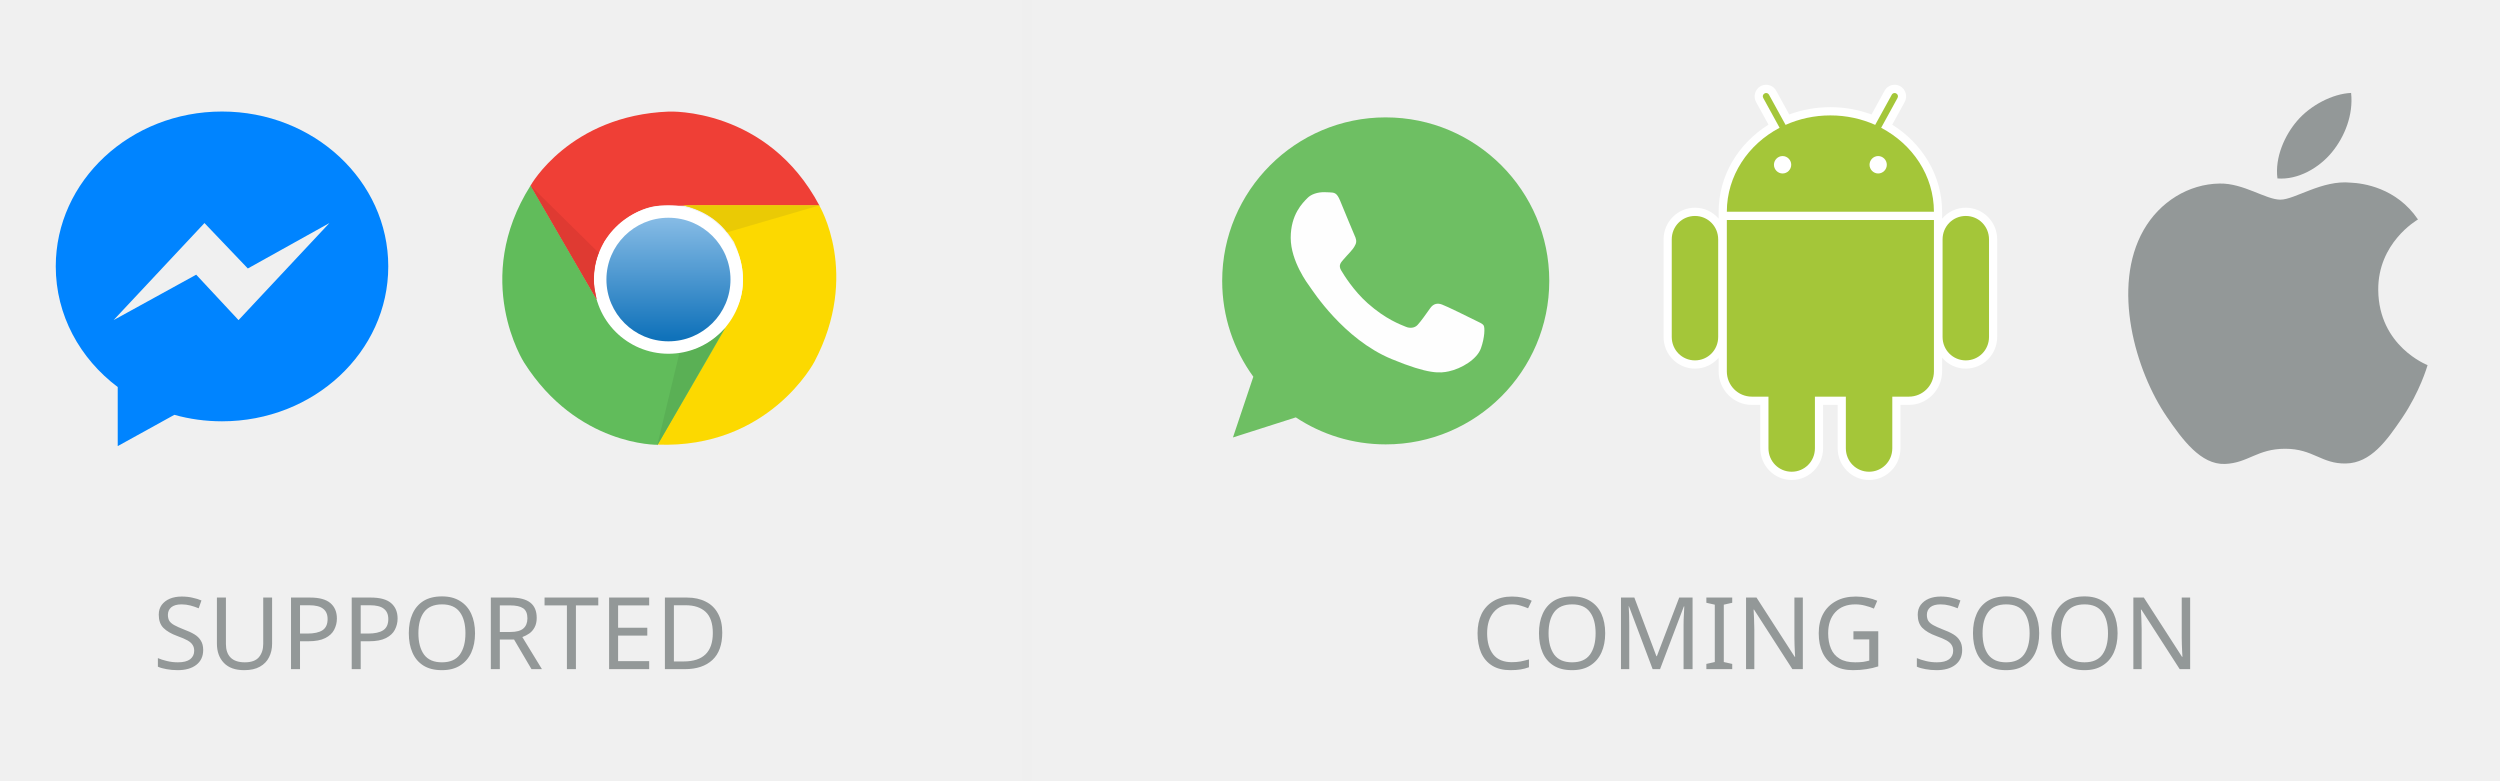
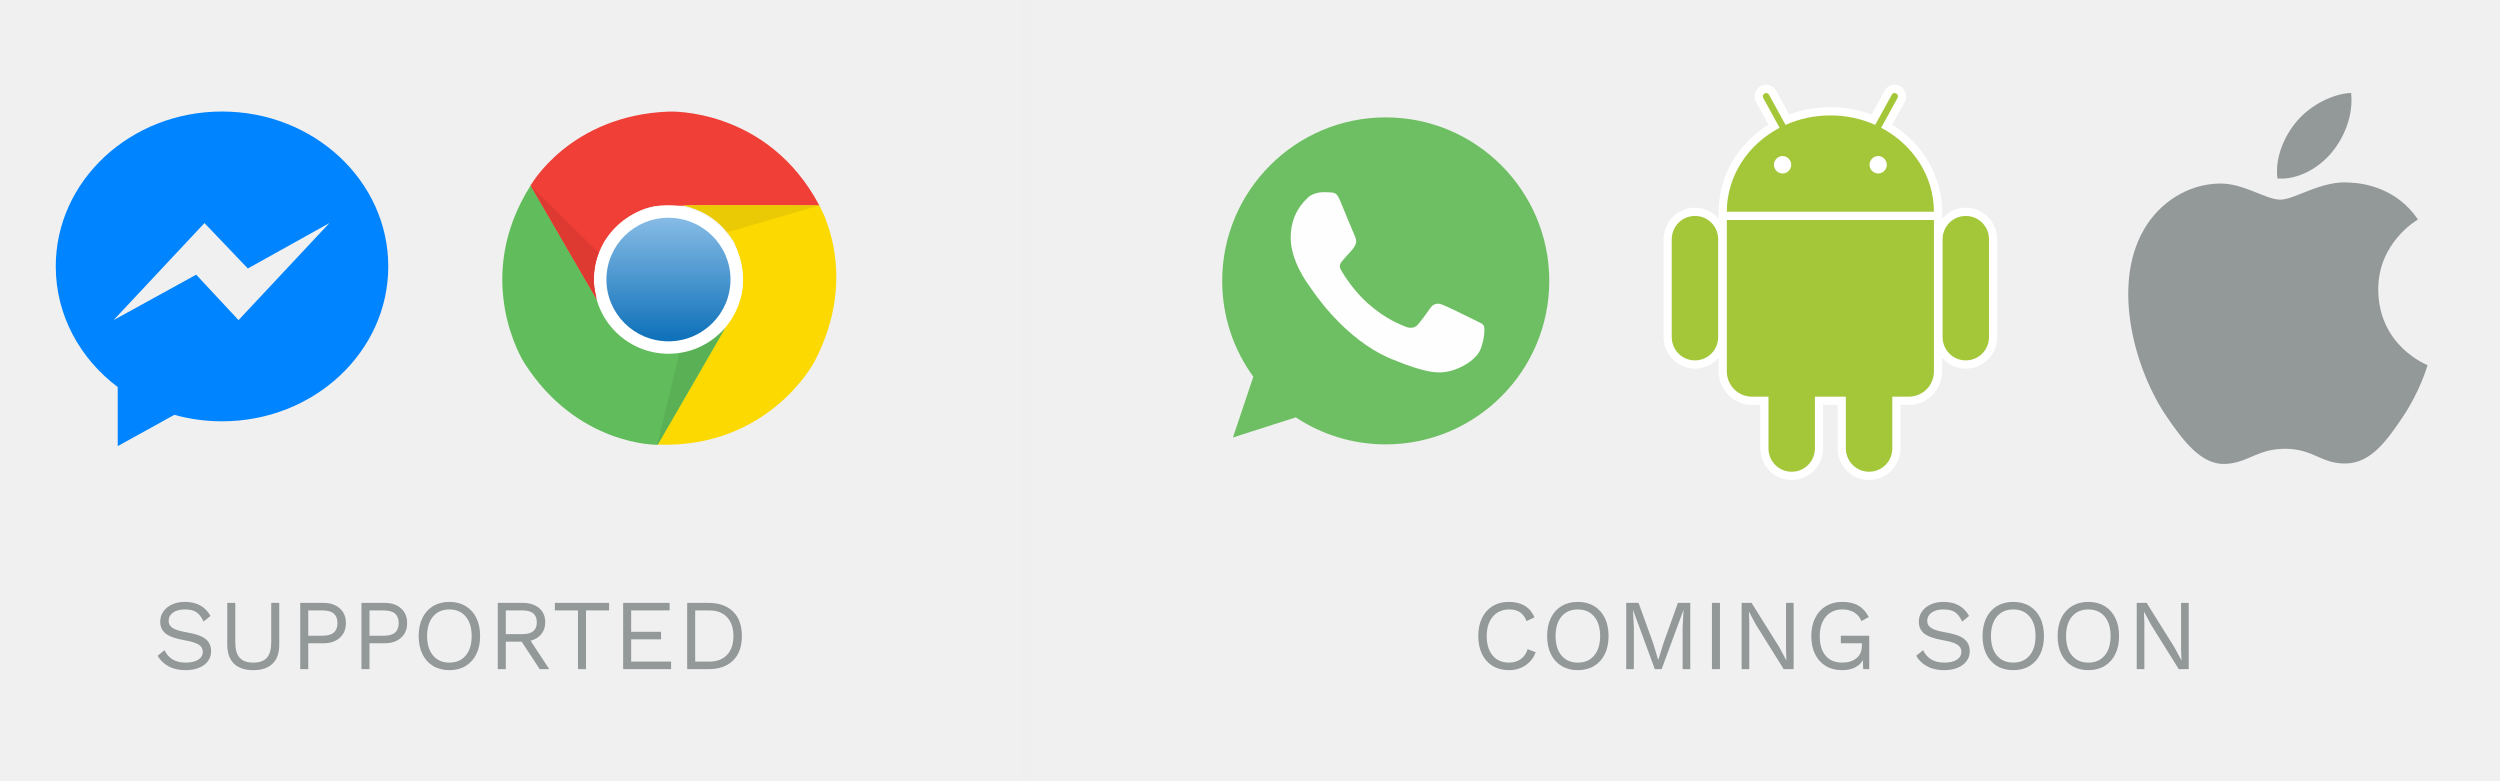
<svg xmlns="http://www.w3.org/2000/svg" width="269px" height="84px" viewBox="0 0 269 84" version="1.1">
  <defs>
    <linearGradient x1="49.998%" y1="0.706%" x2="49.998%" y2="96.99%" id="linearGradient-1">
      <stop stop-color="#86BBE5" offset="0%" />
      <stop stop-color="#1072BA" offset="100%" />
    </linearGradient>
    <linearGradient x1="-375.73%" y1="-167.519%" x2="-375.73%" y2="-163.85%" id="linearGradient-2">
      <stop stop-color="#6EBF61" offset="0%" />
      <stop stop-color="#50A557" offset="23.14%" />
      <stop stop-color="#2A904F" offset="52.16%" />
      <stop stop-color="#50A557" offset="81.18%" />
      <stop stop-color="#6EBF63" offset="100%" />
    </linearGradient>
  </defs>
  <g id="Page-1" stroke="none" stroke-width="1" fill="none" fill-rule="evenodd">
    <g id="Desktop---Sales" transform="translate(-671, -564)">
      <g id="platforms" transform="translate(0, 492)">
        <g id="Group-12" transform="translate(671, 72)">
          <g id="Group-9" transform="translate(0, 6)">
-             <text id="SUPPORTED" font-family="WorkSans-Regular, Work Sans" font-size="10.8" font-weight="normal" fill="#939898">
-               <tspan x="16.44" y="66">SUPPORTED</tspan>
-             </text>
+             <path d="M22.65,60.276 L21.905,60.881 C21.689,60.406 21.432,60.069 21.133,59.871 C20.834,59.673 20.425,59.574 19.907,59.574 C19.36,59.574 18.93,59.687 18.616,59.914 C18.303,60.141 18.147,60.431 18.147,60.784 C18.147,61.014 18.208,61.205 18.33,61.356 C18.453,61.507 18.656,61.639 18.94,61.75 C19.225,61.862 19.619,61.961 20.123,62.047 C21.066,62.206 21.734,62.443 22.126,62.76 C22.519,63.077 22.715,63.516 22.715,64.078 C22.715,64.481 22.602,64.835 22.375,65.141 C22.148,65.447 21.826,65.685 21.408,65.854 C20.991,66.023 20.508,66.108 19.961,66.108 C19.241,66.108 18.627,65.968 18.12,65.687 C17.612,65.406 17.225,65.032 16.959,64.564 L17.704,63.959 C17.898,64.384 18.184,64.713 18.562,64.947 C18.94,65.181 19.414,65.298 19.983,65.298 C20.544,65.298 20.991,65.195 21.322,64.99 C21.653,64.785 21.819,64.495 21.819,64.121 C21.819,63.804 21.675,63.552 21.387,63.365 C21.099,63.178 20.587,63.019 19.853,62.89 C18.903,62.724 18.229,62.486 17.833,62.177 C17.437,61.867 17.239,61.435 17.239,60.881 C17.239,60.499 17.347,60.146 17.563,59.822 C17.779,59.498 18.089,59.241 18.492,59.05 C18.895,58.859 19.363,58.764 19.896,58.764 C21.171,58.764 22.089,59.268 22.65,60.276 Z M30.048,63.343 C30.048,64.258 29.809,64.947 29.33,65.411 C28.851,65.876 28.158,66.108 27.251,66.108 C26.344,66.108 25.651,65.874 25.172,65.406 C24.693,64.938 24.454,64.25 24.454,63.343 L24.454,58.872 L25.318,58.872 L25.318,63.127 C25.318,63.876 25.474,64.425 25.788,64.774 C26.101,65.123 26.589,65.298 27.251,65.298 C27.913,65.298 28.401,65.123 28.714,64.774 C29.028,64.425 29.184,63.876 29.184,63.127 L29.184,58.872 L30.048,58.872 L30.048,63.343 Z M36.561,59.461 C37,59.853 37.219,60.38 37.219,61.043 C37.219,61.705 37,62.233 36.561,62.625 C36.121,63.017 35.542,63.214 34.822,63.214 L33.169,63.214 L33.169,66 L32.305,66 L32.305,58.872 L34.822,58.872 C35.542,58.872 36.121,59.068 36.561,59.461 Z M35.918,62.063 C36.181,61.837 36.312,61.496 36.312,61.043 C36.312,60.589 36.181,60.249 35.918,60.022 C35.655,59.795 35.247,59.682 34.692,59.682 L33.169,59.682 L33.169,62.404 L34.692,62.404 C35.247,62.404 35.655,62.29 35.918,62.063 Z M43.149,59.461 C43.588,59.853 43.807,60.38 43.807,61.043 C43.807,61.705 43.588,62.233 43.149,62.625 C42.709,63.017 42.13,63.214 41.41,63.214 L39.757,63.214 L39.757,66 L38.893,66 L38.893,58.872 L41.41,58.872 C42.13,58.872 42.709,59.068 43.149,59.461 Z M42.506,62.063 C42.769,61.837 42.9,61.496 42.9,61.043 C42.9,60.589 42.769,60.249 42.506,60.022 C42.243,59.795 41.835,59.682 41.28,59.682 L39.757,59.682 L39.757,62.404 L41.28,62.404 C41.835,62.404 42.243,62.29 42.506,62.063 Z M50.104,59.212 C50.601,59.511 50.984,59.936 51.254,60.487 C51.524,61.037 51.659,61.687 51.659,62.436 C51.659,63.185 51.524,63.835 51.254,64.385 C50.984,64.936 50.601,65.361 50.104,65.66 C49.607,65.959 49.024,66.108 48.354,66.108 C47.685,66.108 47.101,65.959 46.605,65.66 C46.108,65.361 45.724,64.936 45.454,64.385 C45.184,63.835 45.049,63.185 45.049,62.436 C45.049,61.687 45.184,61.037 45.454,60.487 C45.724,59.936 46.108,59.511 46.605,59.212 C47.101,58.913 47.685,58.764 48.354,58.764 C49.024,58.764 49.607,58.913 50.104,59.212 Z M46.599,60.335 C46.171,60.843 45.957,61.543 45.957,62.436 C45.957,63.329 46.171,64.029 46.599,64.537 C47.028,65.044 47.613,65.298 48.354,65.298 C49.096,65.298 49.681,65.044 50.109,64.537 C50.538,64.029 50.752,63.329 50.752,62.436 C50.752,61.543 50.538,60.843 50.109,60.335 C49.681,59.828 49.096,59.574 48.354,59.574 C47.613,59.574 47.028,59.828 46.599,60.335 Z M56.13,63.041 L54.424,63.041 L54.424,66 L53.56,66 L53.56,58.872 L56.26,58.872 C56.987,58.872 57.57,59.059 58.009,59.434 C58.449,59.808 58.668,60.316 58.668,60.956 C58.668,61.46 58.528,61.885 58.247,62.231 C57.966,62.576 57.581,62.814 57.091,62.944 L59.1,66 L58.074,66 L56.13,63.041 Z M54.424,62.231 L56.249,62.231 C57.257,62.231 57.761,61.806 57.761,60.956 C57.761,60.107 57.257,59.682 56.249,59.682 L54.424,59.682 L54.424,62.231 Z M65.537,59.682 L63.053,59.682 L63.053,66 L62.189,66 L62.189,59.682 L59.705,59.682 L59.705,58.872 L65.537,58.872 L65.537,59.682 Z M72.211,65.19 L72.211,66 L67.049,66 L67.049,58.872 L72.049,58.872 L72.049,59.682 L67.913,59.682 L67.913,61.982 L71.131,61.982 L71.131,62.792 L67.913,62.792 L67.913,65.19 L72.211,65.19 Z M78.875,59.801 C79.509,60.42 79.825,61.298 79.825,62.436 C79.825,63.574 79.509,64.452 78.875,65.071 C78.241,65.69 77.363,66 76.24,66 L73.939,66 L73.939,58.872 L76.24,58.872 C77.363,58.872 78.241,59.182 78.875,59.801 Z M78.232,64.461 C78.69,63.975 78.918,63.3 78.918,62.436 C78.918,61.572 78.69,60.897 78.232,60.411 C77.775,59.925 77.14,59.682 76.326,59.682 L74.803,59.682 L74.803,65.19 L76.326,65.19 C77.14,65.19 77.775,64.947 78.232,64.461 Z" id="SUPPORTED-Copy" fill="#939898" />
            <g id="Group-8">
              <g id="Group-4">
                <g id="Facebook-Messenger-(1)" transform="translate(6, 6)" fill-rule="nonzero" fill="#0084FF">
                  <g id="Facebook_Messenger">
                    <g id="Facebook_Messenger_1_">
                      <path d="M17.889,0 C8.009,0 0,7.462 0,16.667 C0,21.912 2.601,26.59 6.667,29.645 L6.667,36 L12.758,32.636 C14.383,33.089 16.105,33.333 17.889,33.333 C27.769,33.333 35.778,25.871 35.778,16.667 C35.778,7.462 27.769,0 17.889,0 Z M19.667,22.444 L15.111,17.556 L6.222,22.444 L16,12 L20.667,16.889 L29.444,12 L19.667,22.444 Z" id="Shape" />
                    </g>
                  </g>
                </g>
                <rect id="Rectangle-5" fill-opacity="0" fill="#EFEFEF" x="0" y="0" width="48" height="48" />
              </g>
              <g id="Group-5" transform="translate(48, 0)">
                <g id="chrome" transform="translate(6, 6)" fill-rule="nonzero">
                  <g id="Group">
                    <path d="M17.97,0.005 C17.97,0.005 28.562,-0.469 34.178,10.136 L17.069,10.136 C17.069,10.136 13.84,10.033 11.082,13.935 C10.29,15.572 9.438,17.259 10.394,20.584 C9.017,18.26 3.085,7.971 3.085,7.971 C3.085,7.971 7.269,0.424 17.97,0.005 L17.97,0.005 Z" id="Shape" fill="#EF3F36" />
                    <path d="M33.628,26.927 C33.628,26.927 28.741,36.304 16.717,35.84 C18.203,33.28 25.274,21.082 25.274,21.082 C25.274,21.082 26.983,18.349 24.967,14.018 C23.942,12.514 22.897,10.94 19.53,10.102 C22.239,10.077 34.148,10.102 34.148,10.102 C34.148,10.102 38.61,17.486 33.628,26.927 L33.628,26.927 Z" id="Shape" fill="#FCD900" />
                    <path d="M2.387,27.001 C2.387,27.001 -3.323,18.098 3.095,7.956 C4.576,10.516 11.647,22.715 11.647,22.715 C11.647,22.715 13.172,25.556 17.941,25.98 C19.758,25.847 21.65,25.733 24.066,23.252 C22.734,25.6 16.757,35.86 16.757,35.86 C16.757,35.86 8.101,36.018 2.387,27.001 L2.387,27.001 Z" id="Shape" fill="#61BC5B" />
                    <path d="M16.713,35.929 L19.119,25.926 C19.119,25.926 21.763,25.719 23.982,23.297 C22.605,25.709 16.713,35.929 16.713,35.929 L16.713,35.929 Z" id="Shape" fill="#5AB055" />
                    <path d="M9.909,18.078 C9.909,13.668 13.499,10.092 17.926,10.092 C22.353,10.092 25.943,13.668 25.943,18.078 C25.943,22.488 22.353,26.064 17.926,26.064 C13.499,26.059 9.909,22.488 9.909,18.078 L9.909,18.078 Z" id="Shape" fill="#FFFFFF" />
                    <path d="M11.251,18.078 C11.251,14.408 14.237,11.429 17.926,11.429 C21.61,11.429 24.601,14.403 24.601,18.078 C24.601,21.748 21.615,24.727 17.926,24.727 C14.242,24.727 11.251,21.748 11.251,18.078 L11.251,18.078 Z" id="Shape" fill="url(#linearGradient-1)" />
                    <path d="M34.143,10.107 L24.234,13.002 C24.234,13.002 22.739,10.817 19.525,10.107 C22.313,10.092 34.143,10.107 34.143,10.107 L34.143,10.107 Z" id="Shape" fill="#EACA05" />
                    <path d="M10.201,20.219 C8.809,17.817 3.085,7.971 3.085,7.971 L10.424,15.202 C10.424,15.202 9.671,16.746 9.953,18.956 L10.201,20.219 L10.201,20.219 Z" id="Shape" fill="#DF3A32" />
                  </g>
                </g>
                <rect id="Rectangle-5" fill-opacity="0" fill="#EFEFEF" x="0" y="0" width="48" height="48" />
              </g>
            </g>
          </g>
          <g id="Group-11" transform="translate(125, 6)">
            <g id="Group-10">
              <g id="Group-3">
                <rect id="Rectangle-5" fill-opacity="0" fill="#EFEFEF" x="0" y="0" width="48" height="48" />
                <g id="Whatsapp" transform="translate(6, 6)" fill-rule="nonzero">
                  <path d="M18.099,0.63 C8.398,0.63 0.507,8.522 0.507,18.223 C0.507,22.071 1.748,25.639 3.858,28.535 L1.665,35.071 L8.429,32.91 C11.211,34.751 14.531,35.816 18.109,35.816 C27.811,35.816 35.702,27.924 35.702,18.223 C35.702,8.522 27.811,0.631 18.109,0.631 L18.099,0.631 L18.099,0.63 Z" id="path3009" fill="url(#linearGradient-2)" />
                  <path d="M13.186,9.567 C12.845,8.75 12.587,8.719 12.07,8.698 C11.894,8.688 11.697,8.677 11.48,8.677 C10.807,8.677 10.104,8.874 9.68,9.308 C9.163,9.836 7.881,11.066 7.881,13.59 C7.881,16.114 9.722,18.554 9.97,18.896 C10.228,19.237 13.559,24.491 18.73,26.632 C22.774,28.308 23.974,28.152 24.894,27.956 C26.239,27.666 27.925,26.673 28.349,25.474 C28.773,24.274 28.773,23.25 28.649,23.033 C28.524,22.815 28.183,22.692 27.666,22.433 C27.149,22.174 24.636,20.933 24.16,20.768 C23.694,20.592 23.25,20.654 22.898,21.15 C22.402,21.843 21.916,22.547 21.523,22.971 C21.212,23.302 20.705,23.343 20.281,23.167 C19.713,22.93 18.12,22.371 16.155,20.623 C14.634,19.268 13.6,17.582 13.3,17.076 C13,16.559 13.269,16.258 13.507,15.979 C13.766,15.659 14.014,15.431 14.272,15.131 C14.531,14.831 14.676,14.676 14.841,14.324 C15.017,13.983 14.893,13.631 14.769,13.373 C14.645,13.114 13.611,10.59 13.186,9.567 Z" id="path3011" fill="#FEFEFE" />
                </g>
              </g>
              <g id="Group-6" transform="translate(96, 0)">
                <g id="apple" transform="translate(8, 4)" fill-rule="nonzero" fill="#939898">
                  <path d="M26.899,21.21 C26.955,27.252 32.15,29.263 32.208,29.288 C32.164,29.43 31.378,32.153 29.47,34.967 C27.822,37.399 26.111,39.822 23.415,39.872 C20.767,39.921 19.915,38.287 16.887,38.287 C13.86,38.287 12.914,39.822 10.407,39.921 C7.805,40.021 5.823,37.291 4.161,34.868 C0.764,29.911 -1.832,20.862 1.654,14.753 C3.386,11.719 6.48,9.798 9.839,9.749 C12.394,9.7 14.805,11.484 16.367,11.484 C17.928,11.484 20.858,9.339 23.939,9.654 C25.229,9.708 28.849,10.18 31.174,13.614 C30.986,13.731 26.854,16.159 26.899,21.21 M21.921,6.374 C23.303,4.687 24.232,2.338 23.979,0 C21.988,0.081 19.58,1.339 18.152,3.026 C16.872,4.519 15.751,6.91 16.054,9.201 C18.273,9.375 20.54,8.063 21.921,6.374" id="Shape" />
                </g>
                <rect id="Rectangle-5" fill-opacity="0" fill="#EFEFEF" x="0" y="0" width="48" height="48" />
              </g>
              <g id="Group-7" transform="translate(48, 0)">
                <g id="android-icon" transform="translate(6, 3)" fill-rule="nonzero">
                  <g id="Group">
                    <path d="M11.023,0.122 C10.826,0.124 10.621,0.172 10.434,0.276 C9.841,0.608 9.624,1.377 9.952,1.975 L11.291,4.414 C8.065,6.428 5.927,9.867 5.927,13.793 C5.927,13.81 5.927,13.835 5.927,13.859 C5.927,13.868 5.927,13.872 5.927,13.882 C5.927,13.895 5.927,13.914 5.927,13.917 L5.927,14.523 C5.307,13.804 4.396,13.349 3.379,13.349 C1.514,13.349 0,14.877 0,16.758 L0,27.256 C0,29.137 1.514,30.665 3.379,30.665 C4.396,30.665 5.307,30.21 5.927,29.491 L5.927,30.962 C5.927,32.945 7.535,34.567 9.501,34.567 L10.407,34.567 L10.407,39.237 C10.407,41.118 11.921,42.646 13.786,42.646 C15.651,42.646 17.165,41.118 17.165,39.237 L17.165,34.567 L18.733,34.567 L18.733,39.237 C18.733,41.118 20.247,42.646 22.112,42.646 C23.976,42.646 25.491,41.118 25.491,39.237 L25.491,34.567 L26.397,34.567 C28.363,34.567 29.971,32.945 29.971,30.962 L29.971,29.491 C30.591,30.21 31.502,30.665 32.519,30.665 C34.384,30.665 35.898,29.137 35.898,27.256 L35.898,16.758 C35.898,14.877 34.384,13.349 32.519,13.349 C31.502,13.349 30.591,13.804 29.971,14.523 L29.971,13.928 L29.971,13.917 C29.971,13.898 29.971,13.88 29.971,13.882 C29.971,13.845 29.971,13.816 29.971,13.793 C29.971,9.868 27.828,6.432 24.603,4.418 L25.946,1.974 C26.274,1.377 26.057,0.608 25.464,0.276 C25.277,0.172 25.072,0.124 24.875,0.122 C24.437,0.118 24.007,0.35 23.78,0.763 L22.376,3.322 C21.003,2.81 19.509,2.53 17.949,2.53 C16.391,2.53 14.894,2.808 13.522,3.318 L12.118,0.763 C11.891,0.35 11.461,0.118 11.023,0.122 L11.023,0.122 Z" id="Shape" fill="#FFFFFF" />
                    <path d="M3.379,14.237 C1.987,14.237 0.88,15.354 0.88,16.758 L0.88,27.256 C0.88,28.66 1.987,29.777 3.379,29.777 C4.77,29.777 5.877,28.66 5.877,27.256 L5.877,16.758 C5.877,15.354 4.77,14.237 3.379,14.237 L3.379,14.237 Z M32.519,14.237 C31.128,14.237 30.021,15.354 30.021,16.758 L30.021,27.256 C30.021,28.66 31.128,29.777 32.519,29.777 C33.911,29.777 35.018,28.66 35.018,27.256 L35.018,16.758 C35.018,15.354 33.911,14.237 32.519,14.237 L32.519,14.237 Z" id="Shape" fill="#A4C639" />
                    <path d="M13.786,26.218 C12.395,26.218 11.287,27.335 11.287,28.739 L11.287,39.237 C11.287,40.641 12.395,41.758 13.786,41.758 C15.177,41.758 16.285,40.641 16.285,39.237 L16.285,28.739 C16.285,27.335 15.177,26.218 13.786,26.218 L13.786,26.218 Z M22.112,26.218 C20.721,26.218 19.613,27.335 19.613,28.739 L19.613,39.237 C19.613,40.641 20.721,41.758 22.112,41.758 C23.503,41.758 24.611,40.641 24.611,39.237 L24.611,28.739 C24.611,27.335 23.503,26.218 22.112,26.218 L22.112,26.218 Z" id="Shape" fill="#A4C639" />
                    <path d="M11.031,1.01 C10.972,1.01 10.917,1.026 10.863,1.056 C10.685,1.155 10.626,1.362 10.725,1.542 L12.485,4.75 C9.099,6.527 6.812,9.905 6.807,13.782 L29.091,13.782 C29.086,9.905 26.799,6.527 23.413,4.75 L25.173,1.542 C25.272,1.362 25.213,1.155 25.035,1.056 C24.981,1.026 24.926,1.01 24.867,1.01 C24.74,1.008 24.621,1.072 24.553,1.195 L22.77,4.437 C21.311,3.784 19.675,3.418 17.949,3.418 C16.223,3.418 14.586,3.784 13.128,4.437 L11.345,1.195 C11.277,1.072 11.158,1.008 11.031,1.01 L11.031,1.01 Z M6.807,14.669 L6.807,30.962 C6.807,32.467 8.008,33.679 9.501,33.679 L26.397,33.679 C27.89,33.679 29.091,32.467 29.091,30.962 L29.091,14.669 L6.807,14.669 L6.807,14.669 Z" id="Shape" fill="#A4C639" />
                    <path d="M12.806,7.791 C12.298,7.791 11.877,8.216 11.877,8.729 C11.877,9.242 12.298,9.667 12.806,9.667 C13.315,9.667 13.736,9.242 13.736,8.729 C13.736,8.216 13.315,7.791 12.806,7.791 L12.806,7.791 Z M23.091,7.791 C22.583,7.791 22.162,8.216 22.162,8.729 C22.162,9.242 22.583,9.667 23.091,9.667 C23.6,9.667 24.021,9.242 24.021,8.729 C24.021,8.216 23.6,7.791 23.091,7.791 L23.091,7.791 Z" id="Shape" fill="#FFFFFF" />
                  </g>
                </g>
                <rect id="Rectangle-5" fill-opacity="0" fill="#EFEFEF" x="0" y="0" width="48" height="48" />
              </g>
            </g>
-             <text id="COMING-SOON" font-family="WorkSans-Regular, Work Sans" font-size="10.8" font-weight="normal" fill="#939898">
-               <tspan x="33.328" y="66">COMING SOON</tspan>
-             </text>
+             <path d="M39.139,65.595 C38.628,65.937 38.037,66.108 37.368,66.108 C36.698,66.108 36.115,65.959 35.618,65.66 C35.121,65.361 34.738,64.936 34.468,64.385 C34.198,63.835 34.063,63.185 34.063,62.436 C34.063,61.694 34.198,61.046 34.468,60.492 C34.738,59.938 35.121,59.511 35.618,59.212 C36.115,58.913 36.691,58.764 37.346,58.764 C38.03,58.764 38.604,58.904 39.069,59.185 C39.533,59.466 39.88,59.88 40.111,60.427 L39.258,60.827 C39.099,60.409 38.869,60.096 38.566,59.887 C38.264,59.678 37.879,59.574 37.411,59.574 C36.921,59.574 36.493,59.687 36.126,59.914 C35.758,60.141 35.474,60.47 35.272,60.902 C35.071,61.334 34.97,61.846 34.97,62.436 C34.97,63.329 35.184,64.029 35.613,64.537 C36.041,65.044 36.626,65.298 37.368,65.298 C37.85,65.298 38.268,65.176 38.62,64.931 C38.973,64.686 39.225,64.326 39.376,63.851 L40.24,64.175 C40.017,64.78 39.65,65.253 39.139,65.595 Z M46.526,59.212 C47.023,59.511 47.406,59.936 47.676,60.487 C47.946,61.037 48.081,61.687 48.081,62.436 C48.081,63.185 47.946,63.835 47.676,64.385 C47.406,64.936 47.023,65.361 46.526,65.66 C46.029,65.959 45.446,66.108 44.776,66.108 C44.107,66.108 43.524,65.959 43.027,65.66 C42.53,65.361 42.147,64.936 41.877,64.385 C41.607,63.835 41.472,63.185 41.472,62.436 C41.472,61.687 41.607,61.037 41.877,60.487 C42.147,59.936 42.53,59.511 43.027,59.212 C43.524,58.913 44.107,58.764 44.776,58.764 C45.446,58.764 46.029,58.913 46.526,59.212 Z M43.021,60.335 C42.593,60.843 42.379,61.543 42.379,62.436 C42.379,63.329 42.593,64.029 43.021,64.537 C43.45,65.044 44.035,65.298 44.776,65.298 C45.518,65.298 46.103,65.044 46.531,64.537 C46.96,64.029 47.174,63.329 47.174,62.436 C47.174,61.543 46.96,60.843 46.531,60.335 C46.103,59.828 45.518,59.574 44.776,59.574 C44.035,59.574 43.45,59.828 43.021,60.335 Z M56.872,66 L56.052,66 L56.052,61.518 L56.149,59.639 L56.138,59.639 L53.794,66 L53.06,66 L50.716,59.639 L50.706,59.639 L50.803,61.518 L50.803,66 L49.982,66 L49.982,58.872 L51.31,58.872 L52.876,63.203 L53.416,64.985 L53.438,64.985 L53.989,63.214 L55.544,58.872 L56.872,58.872 L56.872,66 Z M60.069,66 L59.205,66 L59.205,58.872 L60.069,58.872 L60.069,66 Z M67.996,66 L66.927,66 L63.946,61.226 L63.19,59.822 L63.18,59.822 L63.223,60.967 L63.223,66 L62.402,66 L62.402,58.872 L63.471,58.872 L66.441,63.624 L67.208,65.05 L67.219,65.05 L67.176,63.905 L67.176,58.872 L67.996,58.872 L67.996,66 Z M76.129,62.404 L76.129,66 L75.481,66 L75.448,65.039 C75.24,65.384 74.946,65.649 74.568,65.833 C74.19,66.016 73.735,66.108 73.202,66.108 C72.532,66.108 71.949,65.959 71.452,65.66 C70.956,65.361 70.572,64.936 70.302,64.385 C70.032,63.835 69.897,63.185 69.897,62.436 C69.897,61.694 70.036,61.046 70.313,60.492 C70.59,59.938 70.979,59.511 71.479,59.212 C71.98,58.913 72.561,58.764 73.224,58.764 C73.929,58.764 74.511,58.897 74.968,59.164 C75.425,59.43 75.794,59.84 76.075,60.395 L75.286,60.827 C75.128,60.424 74.871,60.114 74.514,59.898 C74.158,59.682 73.728,59.574 73.224,59.574 C72.741,59.574 72.318,59.689 71.955,59.92 C71.591,60.15 71.308,60.479 71.107,60.908 C70.905,61.336 70.804,61.846 70.804,62.436 C70.804,63.343 71.013,64.047 71.431,64.547 C71.848,65.048 72.45,65.298 73.234,65.298 C73.854,65.298 74.359,65.14 74.752,64.823 C75.144,64.506 75.34,64.052 75.34,63.462 L75.34,63.214 L73.072,63.214 L73.072,62.404 L76.129,62.404 Z M86.875,60.276 L86.13,60.881 C85.914,60.406 85.656,60.069 85.357,59.871 C85.059,59.673 84.65,59.574 84.132,59.574 C83.584,59.574 83.154,59.687 82.841,59.914 C82.528,60.141 82.371,60.431 82.371,60.784 C82.371,61.014 82.432,61.205 82.555,61.356 C82.677,61.507 82.881,61.639 83.165,61.75 C83.449,61.862 83.844,61.961 84.348,62.047 C85.291,62.206 85.959,62.443 86.351,62.76 C86.743,63.077 86.94,63.516 86.94,64.078 C86.94,64.481 86.826,64.835 86.599,65.141 C86.373,65.447 86.05,65.685 85.633,65.854 C85.215,66.023 84.733,66.108 84.186,66.108 C83.466,66.108 82.852,65.968 82.344,65.687 C81.837,65.406 81.45,65.032 81.183,64.564 L81.928,63.959 C82.123,64.384 82.409,64.713 82.787,64.947 C83.165,65.181 83.638,65.298 84.207,65.298 C84.769,65.298 85.215,65.195 85.546,64.99 C85.878,64.785 86.043,64.495 86.043,64.121 C86.043,63.804 85.899,63.552 85.611,63.365 C85.323,63.178 84.812,63.019 84.078,62.89 C83.127,62.724 82.454,62.486 82.058,62.177 C81.662,61.867 81.464,61.435 81.464,60.881 C81.464,60.499 81.572,60.146 81.788,59.822 C82.004,59.498 82.314,59.241 82.717,59.05 C83.12,58.859 83.588,58.764 84.121,58.764 C85.395,58.764 86.313,59.268 86.875,60.276 Z M93.376,59.212 C93.873,59.511 94.257,59.936 94.527,60.487 C94.797,61.037 94.932,61.687 94.932,62.436 C94.932,63.185 94.797,63.835 94.527,64.385 C94.257,64.936 93.873,65.361 93.376,65.66 C92.88,65.959 92.296,66.108 91.627,66.108 C90.957,66.108 90.374,65.959 89.877,65.66 C89.38,65.361 88.997,64.936 88.727,64.385 C88.457,63.835 88.322,63.185 88.322,62.436 C88.322,61.687 88.457,61.037 88.727,60.487 C88.997,59.936 89.38,59.511 89.877,59.212 C90.374,58.913 90.957,58.764 91.627,58.764 C92.296,58.764 92.88,58.913 93.376,59.212 Z M89.872,60.335 C89.443,60.843 89.229,61.543 89.229,62.436 C89.229,63.329 89.443,64.029 89.872,64.537 C90.3,65.044 90.885,65.298 91.627,65.298 C92.368,65.298 92.953,65.044 93.382,64.537 C93.81,64.029 94.024,63.329 94.024,62.436 C94.024,61.543 93.81,60.843 93.382,60.335 C92.953,59.828 92.368,59.574 91.627,59.574 C90.885,59.574 90.3,59.828 89.872,60.335 Z M101.455,59.212 C101.952,59.511 102.335,59.936 102.605,60.487 C102.875,61.037 103.01,61.687 103.01,62.436 C103.01,63.185 102.875,63.835 102.605,64.385 C102.335,64.936 101.952,65.361 101.455,65.66 C100.958,65.959 100.375,66.108 99.705,66.108 C99.036,66.108 98.452,65.959 97.956,65.66 C97.459,65.361 97.075,64.936 96.805,64.385 C96.535,63.835 96.4,63.185 96.4,62.436 C96.4,61.687 96.535,61.037 96.805,60.487 C97.075,59.936 97.459,59.511 97.956,59.212 C98.452,58.913 99.036,58.764 99.705,58.764 C100.375,58.764 100.958,58.913 101.455,59.212 Z M97.95,60.335 C97.522,60.843 97.308,61.543 97.308,62.436 C97.308,63.329 97.522,64.029 97.95,64.537 C98.379,65.044 98.964,65.298 99.705,65.298 C100.447,65.298 101.032,65.044 101.46,64.537 C101.889,64.029 102.103,63.329 102.103,62.436 C102.103,61.543 101.889,60.843 101.46,60.335 C101.032,59.828 100.447,59.574 99.705,59.574 C98.964,59.574 98.379,59.828 97.95,60.335 Z M110.505,66 L109.436,66 L106.455,61.226 L105.699,59.822 L105.688,59.822 L105.732,60.967 L105.732,66 L104.911,66 L104.911,58.872 L105.98,58.872 L108.95,63.624 L109.717,65.05 L109.728,65.05 L109.684,63.905 L109.684,58.872 L110.505,58.872 L110.505,66 Z" id="COMING-SOON-Copy" fill="#939898" />
          </g>
          <rect id="Rectangle-8" fill="#EFEFEF" x="110" y="0" width="1" height="84" />
          <rect id="Rectangle-11" fill-opacity="0" fill="#EFEFEF" x="0" y="0" width="269" height="84" />
        </g>
      </g>
    </g>
  </g>
</svg>
